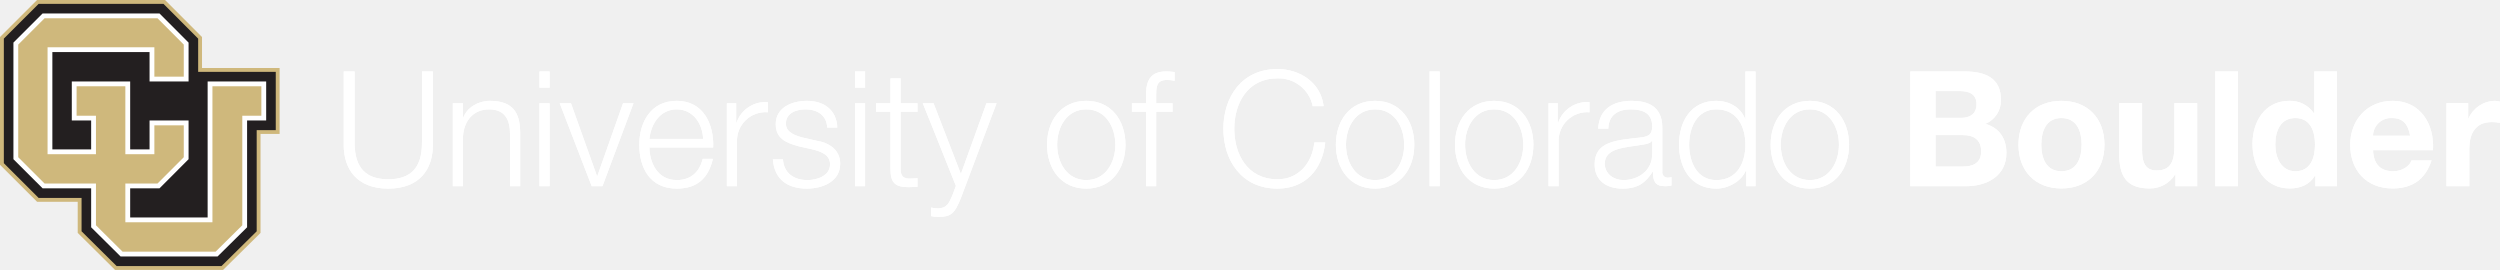
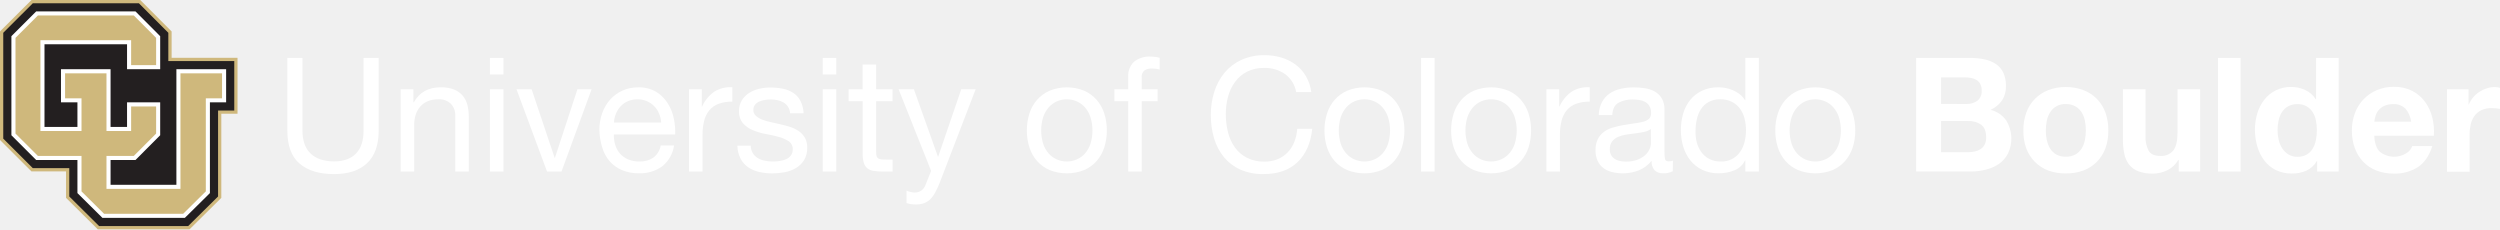
- <svg xmlns="http://www.w3.org/2000/svg" id="Layer_1" data-name="Layer 1" viewBox="0 0 737.575 79.635">
+ <svg xmlns="http://www.w3.org/2000/svg" id="Layer_1" data-name="Layer 1" viewBox="0 0 868.22 79.63">
  <defs>
-     <style>.cls-1{fill:#fff;}.cls-2{fill:#cfb87c;}.cls-3{fill:#231f20;}</style>
+     <style>.cls-1{fill:#cfb87c;}.cls-2{fill:#231f20;}.cls-3{fill:#fff;}</style>
  </defs>
-   <path class="cls-1" d="M415.686,365.085h3.224v20.957c-.048,7.872,3.698,10.859,9.91,10.859,6.259,0,10.005-2.988,9.957-10.859V365.085h3.224v21.669c0,6.971-3.746,12.898-13.181,12.898-9.389,0-13.134-5.927-13.134-12.898Z" transform="translate(-314.2837 -344.0068)" />
-   <path class="cls-1" d="M447.883,374.473h2.988v4.22h.095c1.09-2.94,4.362-4.931,7.824-4.931,6.875,0,8.961,3.603,8.961,9.436V398.939h-2.988V383.672c0-4.22-1.375-7.397-6.211-7.397-4.742,0-7.587,3.603-7.681,8.393V398.939h-2.988Z" transform="translate(-314.2837 -344.0068)" />
-   <path class="cls-1" d="M473.441,365.085h2.988v4.789h-2.988Zm0,9.388h2.988V398.939h-2.988Z" transform="translate(-314.2837 -344.0068)" />
-   <path class="cls-1" d="M479.416,374.473h3.319l7.681,21.479h.095l7.587-21.479h3.082L492.029,398.939h-3.176Z" transform="translate(-314.2837 -344.0068)" />
-   <path class="cls-1" d="M505.876,387.512c.047,4.362,2.323,9.626,8.061,9.626,4.362,0,6.733-2.561,7.681-6.26h2.987c-1.28,5.548-4.504,8.772-10.668,8.772-7.776,0-11.048-5.975-11.048-12.945,0-6.448,3.272-12.945,11.048-12.945,7.871,0,11,6.875,10.763,13.751Zm15.837-2.513c-.143-4.505-2.94-8.725-7.776-8.725-4.884,0-7.587,4.268-8.061,8.725Z" transform="translate(-314.2837 -344.0068)" />
-   <path class="cls-1" d="M528.732,374.473h2.749v5.737h.096a9.04,9.04,0,0,1,9.246-6.069v2.988a8.428,8.428,0,0,0-9.104,8.772V398.939h-2.987Z" transform="translate(-314.2837 -344.0068)" />
-   <path class="cls-1" d="M558.322,381.633c-.143-3.698-2.988-5.358-6.402-5.358-2.655,0-5.784,1.043-5.784,4.22,0,2.655,3.035,3.604,5.074,4.126l3.982.901c3.414.521,6.971,2.513,6.971,6.781,0,5.31-5.263,7.349-9.816,7.349-5.69,0-9.579-2.655-10.052-8.63h2.987c.237,4.031,3.224,6.118,7.207,6.118,2.799,0,6.686-1.233,6.686-4.648,0-2.845-2.655-3.794-5.357-4.457l-3.841-.854c-3.888-1.043-6.828-2.37-6.828-6.543,0-4.979,4.883-6.875,9.198-6.875,4.884,0,8.772,2.561,8.962,7.871Z" transform="translate(-314.2837 -344.0068)" />
-   <path class="cls-1" d="M566.526,365.085h2.987v4.789h-2.987Zm0,9.388h2.987V398.939h-2.987Z" transform="translate(-314.2837 -344.0068)" />
-   <path class="cls-1" d="M579.993,374.473h4.978v2.513h-4.978v16.501c0,1.944.284,3.082,2.418,3.224a22.995,22.995,0,0,0,2.56-.142V399.13c-.902,0-1.754.094-2.655.094-3.983,0-5.359-1.327-5.311-5.5V376.986h-4.268v-2.513h4.268v-7.349h2.988Z" transform="translate(-314.2837 -344.0068)" />
-   <path class="cls-1" d="M586.537,374.473H589.713l8.061,20.863,7.54-20.863h2.987l-10.622,28.212c-1.706,4.126-2.702,5.31-6.448,5.31a7.703,7.703,0,0,1-2.275-.236v-2.514a10.386,10.386,0,0,0,2.039.237c2.654,0,3.27-1.564,4.266-3.841l1.043-2.797Z" transform="translate(-314.2837 -344.0068)" />
-   <path class="cls-1" d="M646.332,386.706c0,7.018-4.078,12.945-11.57,12.945-7.492,0-11.57-5.927-11.57-12.945s4.078-12.945,11.57-12.945C642.254,373.762,646.332,379.689,646.332,386.706Zm-20.153,0c0,5.216,2.845,10.432,8.583,10.432,5.736,0,8.581-5.217,8.581-10.432s-2.845-10.432-8.581-10.432C629.024,376.275,626.179,381.491,626.179,386.706Z" transform="translate(-314.2837 -344.0068)" />
-   <path class="cls-1" d="M660.226,376.986H655.389V398.939h-2.987V376.986h-4.172v-2.513h4.172v-2.229c-.048-4.22,1.137-7.16,5.927-7.16a15.702,15.702,0,0,1,2.512.19v2.56a12.267,12.267,0,0,0-2.181-.237c-3.32,0-3.224,2.086-3.272,4.742v2.134h4.836Z" transform="translate(-314.2837 -344.0068)" />
-   <path class="cls-1" d="M701.576,375.326a10.265,10.265,0,0,0-10.385-8.202c-8.962,0-12.755,7.491-12.755,14.888s3.793,14.889,12.755,14.889c6.259,0,10.241-4.837,10.858-10.859h3.224c-.9,8.298-6.163,13.609-14.082,13.609-10.668,0-15.979-8.393-15.979-17.639,0-9.246,5.311-17.638,15.979-17.638,6.401,0,12.755,3.841,13.609,10.953Z" transform="translate(-314.2837 -344.0068)" />
-   <path class="cls-1" d="M731.545,386.706c0,7.018-4.078,12.945-11.57,12.945s-11.57-5.927-11.57-12.945,4.078-12.945,11.57-12.945S731.545,379.689,731.545,386.706Zm-20.153,0c0,5.216,2.845,10.432,8.583,10.432,5.736,0,8.581-5.217,8.581-10.432s-2.845-10.432-8.581-10.432C714.237,376.275,711.392,381.491,711.392,386.706Z" transform="translate(-314.2837 -344.0068)" />
-   <path class="cls-1" d="M736.051,365.085h2.987V398.939h-2.987Z" transform="translate(-314.2837 -344.0068)" />
-   <path class="cls-1" d="M766.683,386.706c0,7.018-4.078,12.945-11.57,12.945s-11.57-5.927-11.57-12.945,4.078-12.945,11.57-12.945S766.683,379.689,766.683,386.706Zm-20.153,0c0,5.216,2.845,10.432,8.583,10.432,5.736,0,8.582-5.217,8.582-10.432s-2.845-10.432-8.582-10.432C749.375,376.275,746.53,381.491,746.53,386.706Z" transform="translate(-314.2837 -344.0068)" />
-   <path class="cls-1" d="M771.141,374.473h2.749v5.737h.096a9.04,9.04,0,0,1,9.246-6.069v2.988a8.428,8.428,0,0,0-9.104,8.772V398.939h-2.987Z" transform="translate(-314.2837 -344.0068)" />
-   <path class="cls-1" d="M785.793,381.965c.285-5.737,4.315-8.203,9.91-8.203,4.315,0,9.01,1.328,9.01,7.871v12.992a1.591,1.591,0,0,0,1.754,1.802,2.81,2.81,0,0,0,.948-.19v2.514a8.212,8.212,0,0,1-1.944.188c-3.035,0-3.509-1.706-3.509-4.267h-.094c-2.087,3.177-4.22,4.979-8.914,4.979-4.505,0-8.204-2.229-8.204-7.16,0-6.875,6.686-7.113,13.136-7.871,2.464-.285,3.841-.616,3.841-3.32,0-4.03-2.893-5.026-6.402-5.026-3.697,0-6.448,1.707-6.543,5.69Zm15.933,3.603h-.096c-.379.711-1.706.949-2.514,1.09-5.072.902-11.379.854-11.379,5.643,0,2.988,2.655,4.837,5.453,4.837,4.551,0,8.582-2.894,8.535-7.682Z" transform="translate(-314.2837 -344.0068)" />
-   <path class="cls-1" d="M832.216,398.939h-2.751V394.293h-.094c-1.281,3.177-5.169,5.358-8.725,5.358-7.444,0-11.001-6.022-11.001-12.945s3.557-12.945,11.001-12.945c3.651,0,7.207,1.849,8.487,5.358h.094v-14.035h2.988Zm-11.57-1.8c6.353,0,8.581-5.359,8.581-10.432s-2.229-10.432-8.581-10.432c-5.69,0-8.014,5.358-8.014,10.432S814.956,397.139,820.646,397.139Z" transform="translate(-314.2837 -344.0068)" />
-   <path class="cls-1" d="M859.813,386.706c0,7.018-4.078,12.945-11.57,12.945s-11.57-5.927-11.57-12.945,4.078-12.945,11.57-12.945S859.813,379.689,859.813,386.706Zm-20.153,0c0,5.216,2.845,10.432,8.583,10.432,5.736,0,8.581-5.217,8.581-10.432s-2.845-10.432-8.581-10.432C842.505,376.275,839.66,381.491,839.66,386.706Z" transform="translate(-314.2837 -344.0068)" />
-   <path class="cls-1" d="M877.879,365.085H893.81c6.448,0,10.812,2.086,10.812,8.393a7.427,7.427,0,0,1-4.6,7.065c4.126,1.185,6.213,4.362,6.213,8.582,0,6.875-5.832,9.814-11.949,9.814H877.879Zm7.444,13.703h7.54c2.608,0,4.551-1.185,4.551-4.03,0-3.224-2.466-3.889-5.12-3.889h-6.971Zm0,14.367h7.966c2.939,0,5.499-.948,5.499-4.457,0-3.462-2.181-4.836-5.357-4.836h-8.108Z" transform="translate(-314.2837 -344.0068)" />
-   <path class="cls-1" d="M922.453,373.762c7.728,0,12.707,5.121,12.707,12.945,0,7.776-4.979,12.897-12.707,12.897-7.683,0-12.661-5.121-12.661-12.897C909.792,378.883,914.77,373.762,922.453,373.762Zm0,20.768c4.599,0,5.974-3.935,5.974-7.824,0-3.935-1.375-7.871-5.974-7.871-4.553,0-5.927,3.936-5.927,7.871C916.526,390.595,917.901,394.53,922.453,394.53Z" transform="translate(-314.2837 -344.0068)" />
-   <path class="cls-1" d="M962.521,398.939H956.119v-3.412h-.142a8.745,8.745,0,0,1-7.492,4.077c-7.16,0-8.962-4.03-8.962-10.1V374.425h6.733v13.845c0,4.031,1.185,6.022,4.315,6.022,3.651,0,5.215-2.039,5.215-7.018V374.425h6.734Z" transform="translate(-314.2837 -344.0068)" />
-   <path class="cls-1" d="M967.832,365.085h6.733V398.939h-6.733Z" transform="translate(-314.2837 -344.0068)" />
-   <path class="cls-1" d="M997.374,395.81h-.095c-1.564,2.655-4.314,3.793-7.444,3.793-7.396,0-11.001-6.354-11.001-13.134,0-6.591,3.651-12.707,10.859-12.707A8.434,8.434,0,0,1,996.947,377.413h.094V365.085h6.734V398.939H997.374Zm-5.88-16.975c-4.409,0-5.927,3.793-5.927,7.823,0,3.841,1.755,7.872,5.927,7.872,4.457,0,5.784-3.888,5.784-7.919C997.278,382.628,995.856,378.835,991.494,378.835Z" transform="translate(-314.2837 -344.0068)" />
-   <path class="cls-1" d="M1014.398,388.318c.19,4.268,2.276,6.212,6.022,6.212,2.703,0,4.884-1.66,5.311-3.177h5.927c-1.897,5.786-5.927,8.25-11.476,8.25-7.728,0-12.518-5.31-12.518-12.897,0-7.349,5.074-12.945,12.518-12.945,8.346,0,12.376,7.018,11.903,14.557Zm10.953-4.268c-.616-3.414-2.087-5.215-5.359-5.215a5.304,5.304,0,0,0-5.595,5.215Z" transform="translate(-314.2837 -344.0068)" />
-   <path class="cls-1" d="M1036.069,374.425h6.402v4.552h.094a8.67,8.67,0,0,1,7.825-5.215,5.01,5.01,0,0,1,1.469.237V380.258a12.264,12.264,0,0,0-2.418-.237c-4.93,0-6.638,3.556-6.638,7.871V398.939h-6.734Z" transform="translate(-314.2837 -344.0068)" />
-   <polygon class="cls-2" points="59.598 20.07 59.598 10.923 48.699 0 10.934 0 0 10.921 0 48.621 10.934 59.534 22.928 59.534 22.928 68.708 33.949 79.635 65.816 79.635 76.865 68.718 76.865 39.513 82.492 39.513 82.492 20.07 59.598 20.07" />
-   <polygon class="cls-3" points="48.232 1.132 58.463 11.393 58.463 21.204 81.357 21.204 81.357 38.386 75.73 38.386 75.73 68.242 65.352 78.499 34.412 78.499 24.063 68.242 24.063 58.403 11.4 58.403 1.133 48.145 1.133 11.392 11.4 1.132 48.232 1.132" />
-   <polyline class="cls-1" points="12.574 55.567 26.893 55.567 26.893 67.06 35.578 75.667 64.189 75.667 72.898 67.06 72.898 35.55 78.529 35.55 78.529 24.036 61.258 24.036 61.258 64.167 38.404 64.167 38.404 55.567 47.053 55.567 55.635 46.972 55.635 35.55 44.123 35.55 44.123 44.084 38.404 44.084 38.404 24.036 21.182 24.036 21.182 35.55 26.893 35.55 26.893 44.084 15.449 44.084 15.449 15.368 44.123 15.368 44.123 24.036 55.635 24.036 55.635 12.567 47.053 3.964 12.574 3.964 3.961 12.563 3.961 46.972 12.574 55.567" />
-   <polygon class="cls-2" points="36.984 54.151 46.467 54.151 54.217 46.39 54.217 36.968 45.543 36.968 45.543 45.499 36.984 45.499 36.984 25.456 22.598 25.456 22.598 34.138 28.31 34.138 28.31 45.499 14.035 45.499 14.035 13.954 45.543 13.954 45.543 22.62 54.217 22.62 54.217 13.151 46.467 5.38 13.162 5.38 5.379 13.151 5.379 46.39 13.158 54.151 28.31 54.151 28.31 66.468 36.164 74.256 63.605 74.256 71.484 66.464 71.484 34.138 77.109 34.138 77.109 25.456 62.674 25.456 62.674 65.579 36.984 65.579 36.984 54.151" />
-   <path class="cls-1" d="M415.686,365.085h3.224v20.957c-.048,7.872,3.698,10.859,9.91,10.859,6.259,0,10.005-2.988,9.957-10.859V365.085h3.224v21.669c0,6.971-3.746,12.898-13.181,12.898-9.389,0-13.134-5.927-13.134-12.898Z" transform="translate(-314.2837 -344.0068)" />
-   <path class="cls-1" d="M447.883,374.473h2.988v4.22h.095c1.09-2.94,4.362-4.931,7.824-4.931,6.875,0,8.961,3.603,8.961,9.436V398.939h-2.988V383.672c0-4.22-1.375-7.397-6.211-7.397-4.742,0-7.587,3.603-7.681,8.393V398.939h-2.988Z" transform="translate(-314.2837 -344.0068)" />
-   <path class="cls-1" d="M473.441,365.085h2.988v4.789h-2.988Zm0,9.388h2.988V398.939h-2.988Z" transform="translate(-314.2837 -344.0068)" />
-   <path class="cls-1" d="M479.416,374.473h3.319l7.681,21.479h.095l7.587-21.479h3.082L492.029,398.939h-3.176Z" transform="translate(-314.2837 -344.0068)" />
-   <path class="cls-1" d="M505.876,387.512c.047,4.362,2.323,9.626,8.061,9.626,4.362,0,6.733-2.561,7.681-6.26h2.987c-1.28,5.548-4.504,8.772-10.668,8.772-7.776,0-11.048-5.975-11.048-12.945,0-6.448,3.272-12.945,11.048-12.945,7.871,0,11,6.875,10.763,13.751Zm15.837-2.513c-.143-4.505-2.94-8.725-7.776-8.725-4.884,0-7.587,4.268-8.061,8.725Z" transform="translate(-314.2837 -344.0068)" />
-   <path class="cls-1" d="M528.732,374.473h2.749v5.737h.096a9.04,9.04,0,0,1,9.246-6.069v2.988a8.428,8.428,0,0,0-9.104,8.772V398.939h-2.987Z" transform="translate(-314.2837 -344.0068)" />
-   <path class="cls-1" d="M558.322,381.633c-.143-3.698-2.988-5.358-6.402-5.358-2.655,0-5.784,1.043-5.784,4.22,0,2.655,3.035,3.604,5.074,4.126l3.982.901c3.414.521,6.971,2.513,6.971,6.781,0,5.31-5.263,7.349-9.816,7.349-5.69,0-9.579-2.655-10.052-8.63h2.987c.237,4.031,3.224,6.118,7.207,6.118,2.799,0,6.686-1.233,6.686-4.648,0-2.845-2.655-3.794-5.357-4.457l-3.841-.854c-3.888-1.043-6.828-2.37-6.828-6.543,0-4.979,4.883-6.875,9.198-6.875,4.884,0,8.772,2.561,8.962,7.871Z" transform="translate(-314.2837 -344.0068)" />
-   <path class="cls-1" d="M566.526,365.085h2.987v4.789h-2.987Zm0,9.388h2.987V398.939h-2.987Z" transform="translate(-314.2837 -344.0068)" />
-   <path class="cls-1" d="M579.993,374.473h4.978v2.513h-4.978v16.501c0,1.944.284,3.082,2.418,3.224a22.995,22.995,0,0,0,2.56-.142V399.13c-.902,0-1.754.094-2.655.094-3.983,0-5.359-1.327-5.311-5.5V376.986h-4.268v-2.513h4.268v-7.349h2.988Z" transform="translate(-314.2837 -344.0068)" />
-   <path class="cls-1" d="M586.537,374.473H589.713l8.061,20.863,7.54-20.863h2.987l-10.622,28.212c-1.706,4.126-2.702,5.31-6.448,5.31a7.703,7.703,0,0,1-2.275-.236v-2.514a10.386,10.386,0,0,0,2.039.237c2.654,0,3.27-1.564,4.266-3.841l1.043-2.797Z" transform="translate(-314.2837 -344.0068)" />
-   <path class="cls-1" d="M646.332,386.706c0,7.018-4.078,12.945-11.57,12.945-7.492,0-11.57-5.927-11.57-12.945s4.078-12.945,11.57-12.945C642.254,373.762,646.332,379.689,646.332,386.706Zm-20.153,0c0,5.216,2.845,10.432,8.583,10.432,5.736,0,8.581-5.217,8.581-10.432s-2.845-10.432-8.581-10.432C629.024,376.275,626.179,381.491,626.179,386.706Z" transform="translate(-314.2837 -344.0068)" />
-   <path class="cls-1" d="M660.226,376.986H655.389V398.939h-2.987V376.986h-4.172v-2.513h4.172v-2.229c-.048-4.22,1.137-7.16,5.927-7.16a15.702,15.702,0,0,1,2.512.19v2.56a12.267,12.267,0,0,0-2.181-.237c-3.32,0-3.224,2.086-3.272,4.742v2.134h4.836Z" transform="translate(-314.2837 -344.0068)" />
-   <path class="cls-1" d="M701.576,375.326a10.265,10.265,0,0,0-10.385-8.202c-8.962,0-12.755,7.491-12.755,14.888s3.793,14.889,12.755,14.889c6.259,0,10.241-4.837,10.858-10.859h3.224c-.9,8.298-6.163,13.609-14.082,13.609-10.668,0-15.979-8.393-15.979-17.639,0-9.246,5.311-17.638,15.979-17.638,6.401,0,12.755,3.841,13.609,10.953Z" transform="translate(-314.2837 -344.0068)" />
-   <path class="cls-1" d="M731.545,386.706c0,7.018-4.078,12.945-11.57,12.945s-11.57-5.927-11.57-12.945,4.078-12.945,11.57-12.945S731.545,379.689,731.545,386.706Zm-20.153,0c0,5.216,2.845,10.432,8.583,10.432,5.736,0,8.581-5.217,8.581-10.432s-2.845-10.432-8.581-10.432C714.237,376.275,711.392,381.491,711.392,386.706Z" transform="translate(-314.2837 -344.0068)" />
-   <path class="cls-1" d="M736.051,365.085h2.987V398.939h-2.987Z" transform="translate(-314.2837 -344.0068)" />
-   <path class="cls-1" d="M766.683,386.706c0,7.018-4.078,12.945-11.57,12.945s-11.57-5.927-11.57-12.945,4.078-12.945,11.57-12.945S766.683,379.689,766.683,386.706Zm-20.153,0c0,5.216,2.845,10.432,8.583,10.432,5.736,0,8.582-5.217,8.582-10.432s-2.845-10.432-8.582-10.432C749.375,376.275,746.53,381.491,746.53,386.706Z" transform="translate(-314.2837 -344.0068)" />
-   <path class="cls-1" d="M771.141,374.473h2.749v5.737h.096a9.04,9.04,0,0,1,9.246-6.069v2.988a8.428,8.428,0,0,0-9.104,8.772V398.939h-2.987Z" transform="translate(-314.2837 -344.0068)" />
-   <path class="cls-1" d="M785.793,381.965c.285-5.737,4.315-8.203,9.91-8.203,4.315,0,9.01,1.328,9.01,7.871v12.992a1.591,1.591,0,0,0,1.754,1.802,2.81,2.81,0,0,0,.948-.19v2.514a8.212,8.212,0,0,1-1.944.188c-3.035,0-3.509-1.706-3.509-4.267h-.094c-2.087,3.177-4.22,4.979-8.914,4.979-4.505,0-8.204-2.229-8.204-7.16,0-6.875,6.686-7.113,13.136-7.871,2.464-.285,3.841-.616,3.841-3.32,0-4.03-2.893-5.026-6.402-5.026-3.697,0-6.448,1.707-6.543,5.69Zm15.933,3.603h-.096c-.379.711-1.706.949-2.514,1.09-5.072.902-11.379.854-11.379,5.643,0,2.988,2.655,4.837,5.453,4.837,4.551,0,8.582-2.894,8.535-7.682Z" transform="translate(-314.2837 -344.0068)" />
-   <path class="cls-1" d="M832.216,398.939h-2.751V394.293h-.094c-1.281,3.177-5.169,5.358-8.725,5.358-7.444,0-11.001-6.022-11.001-12.945s3.557-12.945,11.001-12.945c3.651,0,7.207,1.849,8.487,5.358h.094v-14.035h2.988Zm-11.57-1.8c6.353,0,8.581-5.359,8.581-10.432s-2.229-10.432-8.581-10.432c-5.69,0-8.014,5.358-8.014,10.432S814.956,397.139,820.646,397.139Z" transform="translate(-314.2837 -344.0068)" />
-   <path class="cls-1" d="M859.813,386.706c0,7.018-4.078,12.945-11.57,12.945s-11.57-5.927-11.57-12.945,4.078-12.945,11.57-12.945S859.813,379.689,859.813,386.706Zm-20.153,0c0,5.216,2.845,10.432,8.583,10.432,5.736,0,8.581-5.217,8.581-10.432s-2.845-10.432-8.581-10.432C842.505,376.275,839.66,381.491,839.66,386.706Z" transform="translate(-314.2837 -344.0068)" />
-   <path class="cls-1" d="M877.879,365.085H893.81c6.448,0,10.812,2.086,10.812,8.393a7.427,7.427,0,0,1-4.6,7.065c4.126,1.185,6.213,4.362,6.213,8.582,0,6.875-5.832,9.814-11.949,9.814H877.879Zm7.444,13.703h7.54c2.608,0,4.551-1.185,4.551-4.03,0-3.224-2.466-3.889-5.12-3.889h-6.971Zm0,14.367h7.966c2.939,0,5.499-.948,5.499-4.457,0-3.462-2.181-4.836-5.357-4.836h-8.108Z" transform="translate(-314.2837 -344.0068)" />
-   <path class="cls-1" d="M922.453,373.762c7.728,0,12.707,5.121,12.707,12.945,0,7.776-4.979,12.897-12.707,12.897-7.683,0-12.661-5.121-12.661-12.897C909.792,378.883,914.77,373.762,922.453,373.762Zm0,20.768c4.599,0,5.974-3.935,5.974-7.824,0-3.935-1.375-7.871-5.974-7.871-4.553,0-5.927,3.936-5.927,7.871C916.526,390.595,917.901,394.53,922.453,394.53Z" transform="translate(-314.2837 -344.0068)" />
-   <path class="cls-1" d="M962.521,398.939H956.119v-3.412h-.142a8.745,8.745,0,0,1-7.492,4.077c-7.16,0-8.962-4.03-8.962-10.1V374.425h6.733v13.845c0,4.031,1.185,6.022,4.315,6.022,3.651,0,5.215-2.039,5.215-7.018V374.425h6.734Z" transform="translate(-314.2837 -344.0068)" />
-   <path class="cls-1" d="M967.832,365.085h6.733V398.939h-6.733Z" transform="translate(-314.2837 -344.0068)" />
-   <path class="cls-1" d="M997.374,395.81h-.095c-1.564,2.655-4.314,3.793-7.444,3.793-7.396,0-11.001-6.354-11.001-13.134,0-6.591,3.651-12.707,10.859-12.707A8.434,8.434,0,0,1,996.947,377.413h.094V365.085h6.734V398.939H997.374Zm-5.88-16.975c-4.409,0-5.927,3.793-5.927,7.823,0,3.841,1.755,7.872,5.927,7.872,4.457,0,5.784-3.888,5.784-7.919C997.278,382.628,995.856,378.835,991.494,378.835Z" transform="translate(-314.2837 -344.0068)" />
-   <path class="cls-1" d="M1014.398,388.318c.19,4.268,2.276,6.212,6.022,6.212,2.703,0,4.884-1.66,5.311-3.177h5.927c-1.897,5.786-5.927,8.25-11.476,8.25-7.728,0-12.518-5.31-12.518-12.897,0-7.349,5.074-12.945,12.518-12.945,8.346,0,12.376,7.018,11.903,14.557Zm10.953-4.268c-.616-3.414-2.087-5.215-5.359-5.215a5.304,5.304,0,0,0-5.595,5.215Z" transform="translate(-314.2837 -344.0068)" />
-   <path class="cls-1" d="M1036.069,374.425h6.402v4.552h.094a8.67,8.67,0,0,1,7.825-5.215,5.01,5.01,0,0,1,1.469.237V380.258a12.264,12.264,0,0,0-2.418-.237c-4.93,0-6.638,3.556-6.638,7.871V398.939h-6.734Z" transform="translate(-314.2837 -344.0068)" />
+   <polygon class="cls-1" points="59.6 20.07 59.6 10.92 48.7 0 10.93 0 0 10.92 0 48.62 10.93 59.53 22.93 59.53 22.93 68.71 33.95 79.64 65.82 79.64 76.86 68.72 76.86 39.51 82.49 39.51 82.49 20.07 59.6 20.07" />
+   <polygon class="cls-2" points="48.23 1.13 58.46 11.39 58.46 21.2 81.36 21.2 81.36 38.39 75.73 38.39 75.73 68.24 65.35 78.5 34.41 78.5 24.06 68.24 24.06 58.4 11.4 58.4 1.13 48.15 1.13 11.39 11.4 1.13 48.23 1.13" />
+   <polyline class="cls-3" points="12.57 55.57 26.89 55.57 26.89 67.06 35.58 75.67 64.19 75.67 72.9 67.06 72.9 35.55 78.53 35.55 78.53 24.04 61.26 24.04 61.26 64.17 38.4 64.17 38.4 55.57 47.05 55.57 55.63 46.97 55.63 35.55 44.12 35.55 44.12 44.08 38.4 44.08 38.4 24.04 21.18 24.04 21.18 35.55 26.89 35.55 26.89 44.08 15.45 44.08 15.45 15.37 44.12 15.37 44.12 24.04 55.63 24.04 55.63 12.57 47.05 3.96 12.57 3.96 3.96 12.56 3.96 46.97 12.57 55.57" />
+   <polygon class="cls-1" points="36.98 54.15 46.47 54.15 54.22 46.39 54.22 36.97 45.54 36.97 45.54 45.5 36.98 45.5 36.98 25.46 22.6 25.46 22.6 34.14 28.31 34.14 28.31 45.5 14.04 45.5 14.04 13.95 45.54 13.95 45.54 22.62 54.22 22.62 54.22 13.15 46.47 5.38 13.16 5.38 5.38 13.15 5.38 46.39 13.16 54.15 28.31 54.15 28.31 66.47 36.16 74.26 63.6 74.26 71.48 66.46 71.48 34.14 77.11 34.14 77.11 25.46 62.67 25.46 62.67 65.58 36.98 65.58 36.98 54.15" />
+   <path class="cls-3" d="M167.76,214.68q-4,3.79-11.5,3.79-7.63,0-11.91-3.62t-4.28-11.52v-25.2h5.25v25.2q0,5.31,2.82,8t8.12,2.74q5,0,7.65-2.74t2.63-8v-25.2h5.25v25.2Q171.79,210.89,167.76,214.68Z" transform="translate(-40.28 -158.01)" />
+   <path class="cls-3" d="M183.84,189v4.53H184q2.93-5.2,9.29-5.2a12.39,12.39,0,0,1,4.7.77,7.74,7.74,0,0,1,3,2.16,8,8,0,0,1,1.63,3.29,17.71,17.71,0,0,1,.47,4.23v18.79h-4.7V198.24a5.68,5.68,0,0,0-1.55-4.2,5.76,5.76,0,0,0-4.26-1.55,9.57,9.57,0,0,0-3.73.66,7,7,0,0,0-2.63,1.88,8.1,8.1,0,0,0-1.58,2.85,11.56,11.56,0,0,0-.52,3.57v16.14h-4.7V189Z" transform="translate(-40.28 -158.01)" />
+   <path class="cls-3" d="M210.42,183.87v-5.75h4.7v5.75Zm4.7,5.14v28.57h-4.7V189Z" transform="translate(-40.28 -158.01)" />
+   <path class="cls-3" d="M230.26,217.58,219.65,189h5.25l8,23.82H233L240.82,189h4.92l-10.45,28.57Z" transform="translate(-40.28 -158.01)" />
+   <path class="cls-3" d="M270.28,215.76a13,13,0,0,1-8.07,2.43,14.68,14.68,0,0,1-5.94-1.11A11.7,11.7,0,0,1,252,214a13.13,13.13,0,0,1-2.57-4.75,22.84,22.84,0,0,1-1-6,17.19,17.19,0,0,1,1-6,14.26,14.26,0,0,1,2.79-4.7,12.66,12.66,0,0,1,4.26-3.09,13,13,0,0,1,5.39-1.11,11.73,11.73,0,0,1,6.33,1.57,12.53,12.53,0,0,1,4,4,15.85,15.85,0,0,1,2.1,5.31,22.78,22.78,0,0,1,.47,5.47H253.48a11.33,11.33,0,0,0,.44,3.56,8,8,0,0,0,1.6,3,7.9,7.9,0,0,0,2.82,2.07,9.72,9.72,0,0,0,4,.77,8.13,8.13,0,0,0,4.89-1.38,6.68,6.68,0,0,0,2.51-4.2h4.64A11.42,11.42,0,0,1,270.28,215.76Zm-1.13-18.35a8.06,8.06,0,0,0-1.71-2.57,8.16,8.16,0,0,0-2.54-1.71,8,8,0,0,0-3.23-.63,8.19,8.19,0,0,0-3.29.63,7.61,7.61,0,0,0-2.51,1.74,8.34,8.34,0,0,0-1.66,2.57,9.76,9.76,0,0,0-.72,3.12h16.41A9.64,9.64,0,0,0,269.15,197.41Z" transform="translate(-40.28 -158.01)" />
+   <path class="cls-3" d="M284,189v6h.11a12.72,12.72,0,0,1,4.2-5.14,10.56,10.56,0,0,1,6.3-1.55v5a13.3,13.3,0,0,0-4.81.77,7.57,7.57,0,0,0-3.21,2.27,9.36,9.36,0,0,0-1.77,3.62,19.53,19.53,0,0,0-.55,4.89v12.71h-4.7V189Z" transform="translate(-40.28 -158.01)" />
+   <path class="cls-3" d="M301.72,211.2a5,5,0,0,0,1.74,1.71,7.8,7.8,0,0,0,2.43.91,13.86,13.86,0,0,0,2.79.28,17.28,17.28,0,0,0,2.32-.17,8.54,8.54,0,0,0,2.24-.61,4.19,4.19,0,0,0,1.69-1.3,3.46,3.46,0,0,0,.66-2.18,3.13,3.13,0,0,0-1.38-2.76,11.76,11.76,0,0,0-3.45-1.52q-2.07-.58-4.5-1a23.3,23.3,0,0,1-4.5-1.33,9.32,9.32,0,0,1-3.45-2.4,6.25,6.25,0,0,1-1.38-4.31,6.85,6.85,0,0,1,1-3.7,7.9,7.9,0,0,1,2.49-2.51,11.44,11.44,0,0,1,3.43-1.44,15.83,15.83,0,0,1,3.79-.47,22.52,22.52,0,0,1,4.48.41,10.36,10.36,0,0,1,3.62,1.44,7.44,7.44,0,0,1,2.51,2.76,10.51,10.51,0,0,1,1.11,4.34h-4.7a4.77,4.77,0,0,0-.72-2.29,4.71,4.71,0,0,0-1.55-1.46,7.06,7.06,0,0,0-2.07-.8,10.68,10.68,0,0,0-2.29-.25,13.89,13.89,0,0,0-2.13.17,7.16,7.16,0,0,0-2,.58,4,4,0,0,0-1.44,1.11,2.79,2.79,0,0,0-.55,1.8,2.64,2.64,0,0,0,.86,2,6.82,6.82,0,0,0,2.18,1.33,19.07,19.07,0,0,0,3,.88l3.32.75a35.46,35.46,0,0,1,3.45.94,11.28,11.28,0,0,1,3,1.46,7.16,7.16,0,0,1,2.1,2.29,6.74,6.74,0,0,1,.8,3.43,8,8,0,0,1-1.08,4.31,8.41,8.41,0,0,1-2.82,2.76,11.8,11.8,0,0,1-3.92,1.46,23.27,23.27,0,0,1-4.34.41,20,20,0,0,1-4.53-.5,11.1,11.1,0,0,1-3.81-1.63,8.29,8.29,0,0,1-2.65-3,10.33,10.33,0,0,1-1.11-4.5H301A5.28,5.28,0,0,0,301.72,211.2Z" transform="translate(-40.28 -158.01)" />
+   <path class="cls-3" d="M326,183.87v-5.75h4.7v5.75Zm4.7,5.14v28.57H326V189Z" transform="translate(-40.28 -158.01)" />
+   <path class="cls-3" d="M350.25,189v4.15h-5.69v17.74a5.09,5.09,0,0,0,.14,1.33,1.37,1.37,0,0,0,.52.77,2.31,2.31,0,0,0,1.08.36,15.62,15.62,0,0,0,1.8.08h2.16v4.15h-3.59a16.88,16.88,0,0,1-3.12-.25,4.57,4.57,0,0,1-2.1-.91,3.88,3.88,0,0,1-1.19-1.88,10.82,10.82,0,0,1-.39-3.2V193.15H335V189h4.86v-8.57h4.7V189Z" transform="translate(-40.28 -158.01)" />
+   <path class="cls-3" d="M366.66,221.39a30,30,0,0,1-1.63,3.54,9.72,9.72,0,0,1-1.77,2.35,6,6,0,0,1-2.16,1.33,8.28,8.28,0,0,1-2.74.41,12.7,12.7,0,0,1-1.66-.11,7.91,7.91,0,0,1-1.6-.39v-4.31a8,8,0,0,0,1.41.47,6,6,0,0,0,1.35.19,4,4,0,0,0,2.4-.69,4.24,4.24,0,0,0,1.46-2l1.93-4.81L352.35,189h5.31L366,212.39h.11l8-23.38h5Z" transform="translate(-40.28 -158.01)" />
+   <path class="cls-3" d="M397.78,197.44a13.34,13.34,0,0,1,2.65-4.75,12.49,12.49,0,0,1,4.37-3.18,16,16,0,0,1,12,0,12.57,12.57,0,0,1,4.34,3.18,13.37,13.37,0,0,1,2.65,4.75,19,19,0,0,1,.88,5.89,18.78,18.78,0,0,1-.88,5.86,13.39,13.39,0,0,1-2.65,4.73,12.26,12.26,0,0,1-4.34,3.15,16.36,16.36,0,0,1-12,0,12.19,12.19,0,0,1-4.37-3.15,13.36,13.36,0,0,1-2.65-4.73,18.78,18.78,0,0,1-.88-5.86A19,19,0,0,1,397.78,197.44Zm4.78,10.5a9.63,9.63,0,0,0,1.91,3.37,8.26,8.26,0,0,0,2.85,2.07,8.66,8.66,0,0,0,6.91,0,8.27,8.27,0,0,0,2.85-2.07,9.65,9.65,0,0,0,1.91-3.37,15.76,15.76,0,0,0,0-9.23,10,10,0,0,0-1.91-3.4,8.13,8.13,0,0,0-2.85-2.1,8.66,8.66,0,0,0-6.91,0,8.12,8.12,0,0,0-2.85,2.1,10,10,0,0,0-1.91,3.4,15.74,15.74,0,0,0,0,9.23Z" transform="translate(-40.28 -158.01)" />
+   <path class="cls-3" d="M427.29,193.15V189h4.81v-4.26a6.69,6.69,0,0,1,2-5.28,8.58,8.58,0,0,1,5.89-1.8,12,12,0,0,1,1.52.11,8.17,8.17,0,0,1,1.52.33v4.09a5.84,5.84,0,0,0-1.33-.3,11.58,11.58,0,0,0-1.33-.08,4.55,4.55,0,0,0-2.65.66,2.92,2.92,0,0,0-.94,2.54v4h5.53v4.15H436.8v24.43h-4.7V193.15Z" transform="translate(-40.28 -158.01)" />
+   <path class="cls-3" d="M486.51,183.7a12.2,12.2,0,0,0-7.16-2.1,12.82,12.82,0,0,0-6.05,1.33,11.92,11.92,0,0,0-4.14,3.57,15.38,15.38,0,0,0-2.4,5.11,22.85,22.85,0,0,0-.77,6,25.55,25.55,0,0,0,.77,6.38,15.25,15.25,0,0,0,2.4,5.25,11.86,11.86,0,0,0,4.17,3.57,13,13,0,0,0,6.08,1.33,11.7,11.7,0,0,0,4.61-.86,10.44,10.44,0,0,0,3.48-2.38,11,11,0,0,0,2.29-3.62,15.08,15.08,0,0,0,1-4.53H496q-.77,7.46-5.14,11.61T479,218.46a19,19,0,0,1-8-1.57,15.73,15.73,0,0,1-5.69-4.34,18.6,18.6,0,0,1-3.4-6.52,27.81,27.81,0,0,1-1.13-8.07,26.3,26.3,0,0,1,1.22-8.1,19.49,19.49,0,0,1,3.56-6.61,16.62,16.62,0,0,1,5.86-4.45,18.89,18.89,0,0,1,8-1.63,20.29,20.29,0,0,1,5.86.83,15.74,15.74,0,0,1,4.92,2.43,13.69,13.69,0,0,1,3.59,4,14.7,14.7,0,0,1,1.88,5.55h-5.25A9.77,9.77,0,0,0,486.51,183.7Z" transform="translate(-40.28 -158.01)" />
+   <path class="cls-3" d="M501.13,197.44a13.34,13.34,0,0,1,2.65-4.75,12.49,12.49,0,0,1,4.37-3.18,16,16,0,0,1,12,0,12.57,12.57,0,0,1,4.34,3.18,13.37,13.37,0,0,1,2.65,4.75,19,19,0,0,1,.88,5.89,18.78,18.78,0,0,1-.88,5.86,13.39,13.39,0,0,1-2.65,4.73,12.26,12.26,0,0,1-4.34,3.15,16.36,16.36,0,0,1-12,0,12.19,12.19,0,0,1-4.37-3.15,13.36,13.36,0,0,1-2.65-4.73,18.78,18.78,0,0,1-.88-5.86A19,19,0,0,1,501.13,197.44Zm4.78,10.5a9.63,9.63,0,0,0,1.91,3.37,8.26,8.26,0,0,0,2.85,2.07,8.66,8.66,0,0,0,6.91,0,8.27,8.27,0,0,0,2.85-2.07,9.65,9.65,0,0,0,1.91-3.37,15.76,15.76,0,0,0,0-9.23,10,10,0,0,0-1.91-3.4,8.13,8.13,0,0,0-2.85-2.1,8.66,8.66,0,0,0-6.91,0,8.12,8.12,0,0,0-2.85,2.1,10,10,0,0,0-1.91,3.4,15.74,15.74,0,0,0,0,9.23Z" transform="translate(-40.28 -158.01)" />
+   <path class="cls-3" d="M538.49,178.12v39.46h-4.7V178.12Z" transform="translate(-40.28 -158.01)" />
+   <path class="cls-3" d="M545.12,197.44a13.34,13.34,0,0,1,2.65-4.75,12.49,12.49,0,0,1,4.37-3.18,16,16,0,0,1,12,0,12.57,12.57,0,0,1,4.34,3.18,13.37,13.37,0,0,1,2.65,4.75,19,19,0,0,1,.88,5.89,18.78,18.78,0,0,1-.88,5.86,13.39,13.39,0,0,1-2.65,4.73,12.26,12.26,0,0,1-4.34,3.15,16.36,16.36,0,0,1-12,0,12.19,12.19,0,0,1-4.37-3.15,13.36,13.36,0,0,1-2.65-4.73,18.78,18.78,0,0,1-.88-5.86A19,19,0,0,1,545.12,197.44Zm4.78,10.5a9.63,9.63,0,0,0,1.91,3.37,8.26,8.26,0,0,0,2.85,2.07,8.66,8.66,0,0,0,6.91,0,8.27,8.27,0,0,0,2.85-2.07,9.65,9.65,0,0,0,1.91-3.37,15.76,15.76,0,0,0,0-9.23,10,10,0,0,0-1.91-3.4,8.13,8.13,0,0,0-2.85-2.1,8.66,8.66,0,0,0-6.91,0,8.12,8.12,0,0,0-2.85,2.1,10,10,0,0,0-1.91,3.4,15.74,15.74,0,0,0,0,9.23Z" transform="translate(-40.28 -158.01)" />
+   <path class="cls-3" d="M581.76,189v6h.11a12.72,12.72,0,0,1,4.2-5.14,10.56,10.56,0,0,1,6.3-1.55v5a13.3,13.3,0,0,0-4.81.77,7.58,7.58,0,0,0-3.21,2.27,9.37,9.37,0,0,0-1.77,3.62,19.53,19.53,0,0,0-.55,4.89v12.71h-4.7V189Z" transform="translate(-40.28 -158.01)" />
+   <path class="cls-3" d="M621.22,217.47a6.65,6.65,0,0,1-3.37.72,4,4,0,0,1-2.9-1,4.44,4.44,0,0,1-1.08-3.34,11.23,11.23,0,0,1-4.5,3.34,15.55,15.55,0,0,1-9.23.58,8.53,8.53,0,0,1-3-1.38,6.64,6.64,0,0,1-2-2.46,8.28,8.28,0,0,1-.75-3.68,8.4,8.4,0,0,1,.83-4,7.23,7.23,0,0,1,2.18-2.51,10,10,0,0,1,3.09-1.46q1.74-.5,3.57-.83t3.68-.58a20.28,20.28,0,0,0,3.07-.55,5.1,5.1,0,0,0,2.1-1,2.56,2.56,0,0,0,.77-2,4.69,4.69,0,0,0-.58-2.49,4,4,0,0,0-1.49-1.44,6.06,6.06,0,0,0-2-.66,15.36,15.36,0,0,0-2.24-.17,9.94,9.94,0,0,0-5,1.13q-2,1.13-2.16,4.28h-4.7a10.16,10.16,0,0,1,1.11-4.48,8.4,8.4,0,0,1,2.65-3,11.13,11.13,0,0,1,3.79-1.63,20,20,0,0,1,4.56-.5,26.8,26.8,0,0,1,3.84.28,10.07,10.07,0,0,1,3.45,1.13,6.62,6.62,0,0,1,2.49,2.4,7.66,7.66,0,0,1,.94,4v14.67a10.93,10.93,0,0,0,.19,2.43q.19.77,1.3.77a5.69,5.69,0,0,0,1.44-.22Zm-7.63-14.65a5.86,5.86,0,0,1-2.32,1q-1.44.3-3,.49t-3.18.44a11.74,11.74,0,0,0-2.87.8,5.2,5.2,0,0,0-2.07,1.57,4.37,4.37,0,0,0-.8,2.78,3.79,3.79,0,0,0,.47,2,3.9,3.9,0,0,0,1.22,1.29,5.11,5.11,0,0,0,1.74.72,9.72,9.72,0,0,0,2.1.22,11.19,11.19,0,0,0,4-.63,8.37,8.37,0,0,0,2.71-1.59,6.3,6.3,0,0,0,1.55-2.09,5.27,5.27,0,0,0,.5-2.12Z" transform="translate(-40.28 -158.01)" />
+   <path class="cls-3" d="M646.42,217.58v-3.87h-.11a6.91,6.91,0,0,1-3.65,3.43,13.93,13.93,0,0,1-5.47,1.05,12.89,12.89,0,0,1-5.78-1.22,11.87,11.87,0,0,1-4.09-3.26,14.2,14.2,0,0,1-2.46-4.75,19.53,19.53,0,0,1-.83-5.75,20.15,20.15,0,0,1,.8-5.75,13.53,13.53,0,0,1,2.43-4.73,11.75,11.75,0,0,1,4.09-3.21,13,13,0,0,1,5.72-1.19,13.91,13.91,0,0,1,2.38.22,12.12,12.12,0,0,1,2.54.75,10.87,10.87,0,0,1,2.4,1.38,7.6,7.6,0,0,1,1.91,2.13h.11v-14.7h4.7v39.46Zm-16.88-10.14a10.5,10.5,0,0,0,1.6,3.4,7.84,7.84,0,0,0,2.76,2.38,8.4,8.4,0,0,0,4,.88,7.75,7.75,0,0,0,6.74-3.4,10.27,10.27,0,0,0,1.52-3.45,16.75,16.75,0,0,0,0-8,10,10,0,0,0-1.57-3.45,8,8,0,0,0-2.79-2.4,8.72,8.72,0,0,0-4.15-.91,8.08,8.08,0,0,0-4,.94,7.5,7.5,0,0,0-2.65,2.49,10.81,10.81,0,0,0-1.44,3.54,18.78,18.78,0,0,0-.44,4.09A14.59,14.59,0,0,0,629.54,207.44Z" transform="translate(-40.28 -158.01)" />
+   <path class="cls-3" d="M657.7,197.44a13.34,13.34,0,0,1,2.65-4.75,12.49,12.49,0,0,1,4.37-3.18,16,16,0,0,1,12,0,12.57,12.57,0,0,1,4.34,3.18,13.37,13.37,0,0,1,2.65,4.75,19,19,0,0,1,.88,5.89,18.78,18.78,0,0,1-.88,5.86,13.39,13.39,0,0,1-2.65,4.73,12.26,12.26,0,0,1-4.34,3.15,16.36,16.36,0,0,1-12,0,12.19,12.19,0,0,1-4.37-3.15,13.36,13.36,0,0,1-2.65-4.73,18.78,18.78,0,0,1-.88-5.86A19,19,0,0,1,657.7,197.44Zm4.78,10.5a9.63,9.63,0,0,0,1.91,3.37,8.26,8.26,0,0,0,2.85,2.07,8.66,8.66,0,0,0,6.91,0,8.27,8.27,0,0,0,2.85-2.07,9.65,9.65,0,0,0,1.91-3.37,15.76,15.76,0,0,0,0-9.23,10,10,0,0,0-1.91-3.4,8.13,8.13,0,0,0-2.85-2.1,8.66,8.66,0,0,0-6.91,0,8.12,8.12,0,0,0-2.85,2.1,10,10,0,0,0-1.91,3.4,15.74,15.74,0,0,0,0,9.23Z" transform="translate(-40.28 -158.01)" />
+   <path class="cls-3" d="M724.3,178.12a24.58,24.58,0,0,1,5.14.5,11.12,11.12,0,0,1,4,1.63,7.59,7.59,0,0,1,2.57,3,10.59,10.59,0,0,1,.91,4.64,8.63,8.63,0,0,1-1.35,5,9.84,9.84,0,0,1-4,3.26,9.49,9.49,0,0,1,5.44,3.68,12.06,12.06,0,0,1,.63,11.5,10.08,10.08,0,0,1-3.12,3.57,13.83,13.83,0,0,1-4.48,2,20.21,20.21,0,0,1-5.17.66H705.72V178.12Zm-1.11,16A6.23,6.23,0,0,0,727,193a4.17,4.17,0,0,0,1.49-3.59,4.59,4.59,0,0,0-.5-2.27,3.69,3.69,0,0,0-1.33-1.38,5.6,5.6,0,0,0-1.91-.69,12.63,12.63,0,0,0-2.24-.19H714.4v9.23Zm.5,16.75a11.59,11.59,0,0,0,2.43-.25,6,6,0,0,0,2-.83,4.19,4.19,0,0,0,1.41-1.57,5.43,5.43,0,0,0,.52-2.54q0-3-1.71-4.34a7.31,7.31,0,0,0-4.53-1.3H714.4v10.83Z" transform="translate(-40.28 -158.01)" />
+   <path class="cls-3" d="M744,197.1a13.06,13.06,0,0,1,7.63-7.79,16.32,16.32,0,0,1,6.08-1.08,16.54,16.54,0,0,1,6.11,1.08,13,13,0,0,1,7.65,7.79,17.56,17.56,0,0,1,1,6.22,17.34,17.34,0,0,1-1,6.19,13.44,13.44,0,0,1-3,4.72,13,13,0,0,1-4.67,3,17,17,0,0,1-6.11,1,16.72,16.72,0,0,1-6.08-1,13,13,0,0,1-4.64-3,13.39,13.39,0,0,1-3-4.72,17.31,17.31,0,0,1-1-6.19A17.53,17.53,0,0,1,744,197.1Zm7.13,9.56a8.9,8.9,0,0,0,1.13,2.93,6,6,0,0,0,2.13,2.07,6.49,6.49,0,0,0,3.32.77,6.65,6.65,0,0,0,3.34-.77,6,6,0,0,0,2.16-2.07,8.92,8.92,0,0,0,1.13-2.93,16.71,16.71,0,0,0,.33-3.34,17.14,17.14,0,0,0-.33-3.37,8.62,8.62,0,0,0-1.13-2.93,6.3,6.3,0,0,0-2.16-2.07,6.47,6.47,0,0,0-3.34-.8,6,6,0,0,0-5.44,2.87A8.6,8.6,0,0,0,751.1,200a17.22,17.22,0,0,0-.33,3.37A16.79,16.79,0,0,0,751.1,206.67Z" transform="translate(-40.28 -158.01)" />
+   <path class="cls-3" d="M796.92,217.58v-4h-.17a8.82,8.82,0,0,1-3.87,3.59A11.42,11.42,0,0,1,788,218.3a13.73,13.73,0,0,1-5.17-.83,7.44,7.44,0,0,1-3.18-2.35,9.19,9.19,0,0,1-1.63-3.7,23,23,0,0,1-.47-4.84V189h7.85v16.14a10,10,0,0,0,1.11,5.28q1.1,1.74,3.92,1.74a5.44,5.44,0,0,0,4.64-1.91q1.44-1.91,1.44-6.27V189h7.85v28.57Z" transform="translate(-40.28 -158.01)" />
+   <path class="cls-3" d="M818.41,178.12v39.46h-7.85V178.12Z" transform="translate(-40.28 -158.01)" />
+   <path class="cls-3" d="M844.89,213.93a8.1,8.1,0,0,1-3.62,3.34,12.05,12.05,0,0,1-5.06,1,12.22,12.22,0,0,1-5.64-1.24,11.33,11.33,0,0,1-4-3.37,15.27,15.27,0,0,1-2.38-4.89,20.52,20.52,0,0,1-.8-5.75,19.28,19.28,0,0,1,.8-5.55,14.43,14.43,0,0,1,2.38-4.73,11.54,11.54,0,0,1,9.48-4.53,11.24,11.24,0,0,1,4.84,1.08,8.42,8.42,0,0,1,3.62,3.18h.11V178.12h7.85v39.46H845v-3.65Zm-.33-14.12a8.34,8.34,0,0,0-1.13-2.87,6.39,6.39,0,0,0-2.07-2,6.08,6.08,0,0,0-3.2-.77,6.38,6.38,0,0,0-3.26.77,6.12,6.12,0,0,0-2.13,2,9,9,0,0,0-1.16,2.9,15.76,15.76,0,0,0-.36,3.4,14.51,14.51,0,0,0,.39,3.32,9,9,0,0,0,1.24,3,6.86,6.86,0,0,0,2.16,2.1,5.83,5.83,0,0,0,3.12.8,6.22,6.22,0,0,0,3.23-.77,5.88,5.88,0,0,0,2.07-2.07,9.3,9.3,0,0,0,1.11-3,17.41,17.41,0,0,0,.33-3.43A17,17,0,0,0,844.56,199.81Z" transform="translate(-40.28 -158.01)" />
+   <path class="cls-3" d="M866.77,210.73a8,8,0,0,0,9.17.52,4.94,4.94,0,0,0,2.1-2.51H885q-1.66,5.14-5.08,7.35a15,15,0,0,1-8.29,2.21,16.33,16.33,0,0,1-6.08-1.08,12.65,12.65,0,0,1-4.59-3.07,13.79,13.79,0,0,1-2.9-4.75,17.39,17.39,0,0,1-1-6.08,16.67,16.67,0,0,1,1.05-6,13.82,13.82,0,0,1,7.6-8,14.79,14.79,0,0,1,5.94-1.16,13.59,13.59,0,0,1,6.36,1.41,12.7,12.7,0,0,1,4.45,3.79,15.58,15.58,0,0,1,2.52,5.42,20.22,20.22,0,0,1,.55,6.36H864.84Q865,209,866.77,210.73Zm8.87-15a5.52,5.52,0,0,0-4.28-1.55,6.83,6.83,0,0,0-3.12.63,6,6,0,0,0-2,1.58,5.77,5.77,0,0,0-1,2,9,9,0,0,0-.36,1.88h12.77A9.08,9.08,0,0,0,875.64,195.69Z" transform="translate(-40.28 -158.01)" />
+   <path class="cls-3" d="M897.56,189v5.31h.11a9.59,9.59,0,0,1,1.49-2.46,9.81,9.81,0,0,1,2.16-1.93,10.56,10.56,0,0,1,2.6-1.24,9.39,9.39,0,0,1,2.87-.44,6.13,6.13,0,0,1,1.71.28v7.3q-.55-.11-1.33-.19a14,14,0,0,0-1.49-.08,8.38,8.38,0,0,0-3.65.72,6.33,6.33,0,0,0-2.4,2,7.87,7.87,0,0,0-1.3,2.9,15.81,15.81,0,0,0-.39,3.59v12.88H890.1V189Z" transform="translate(-40.28 -158.01)" />
</svg>
